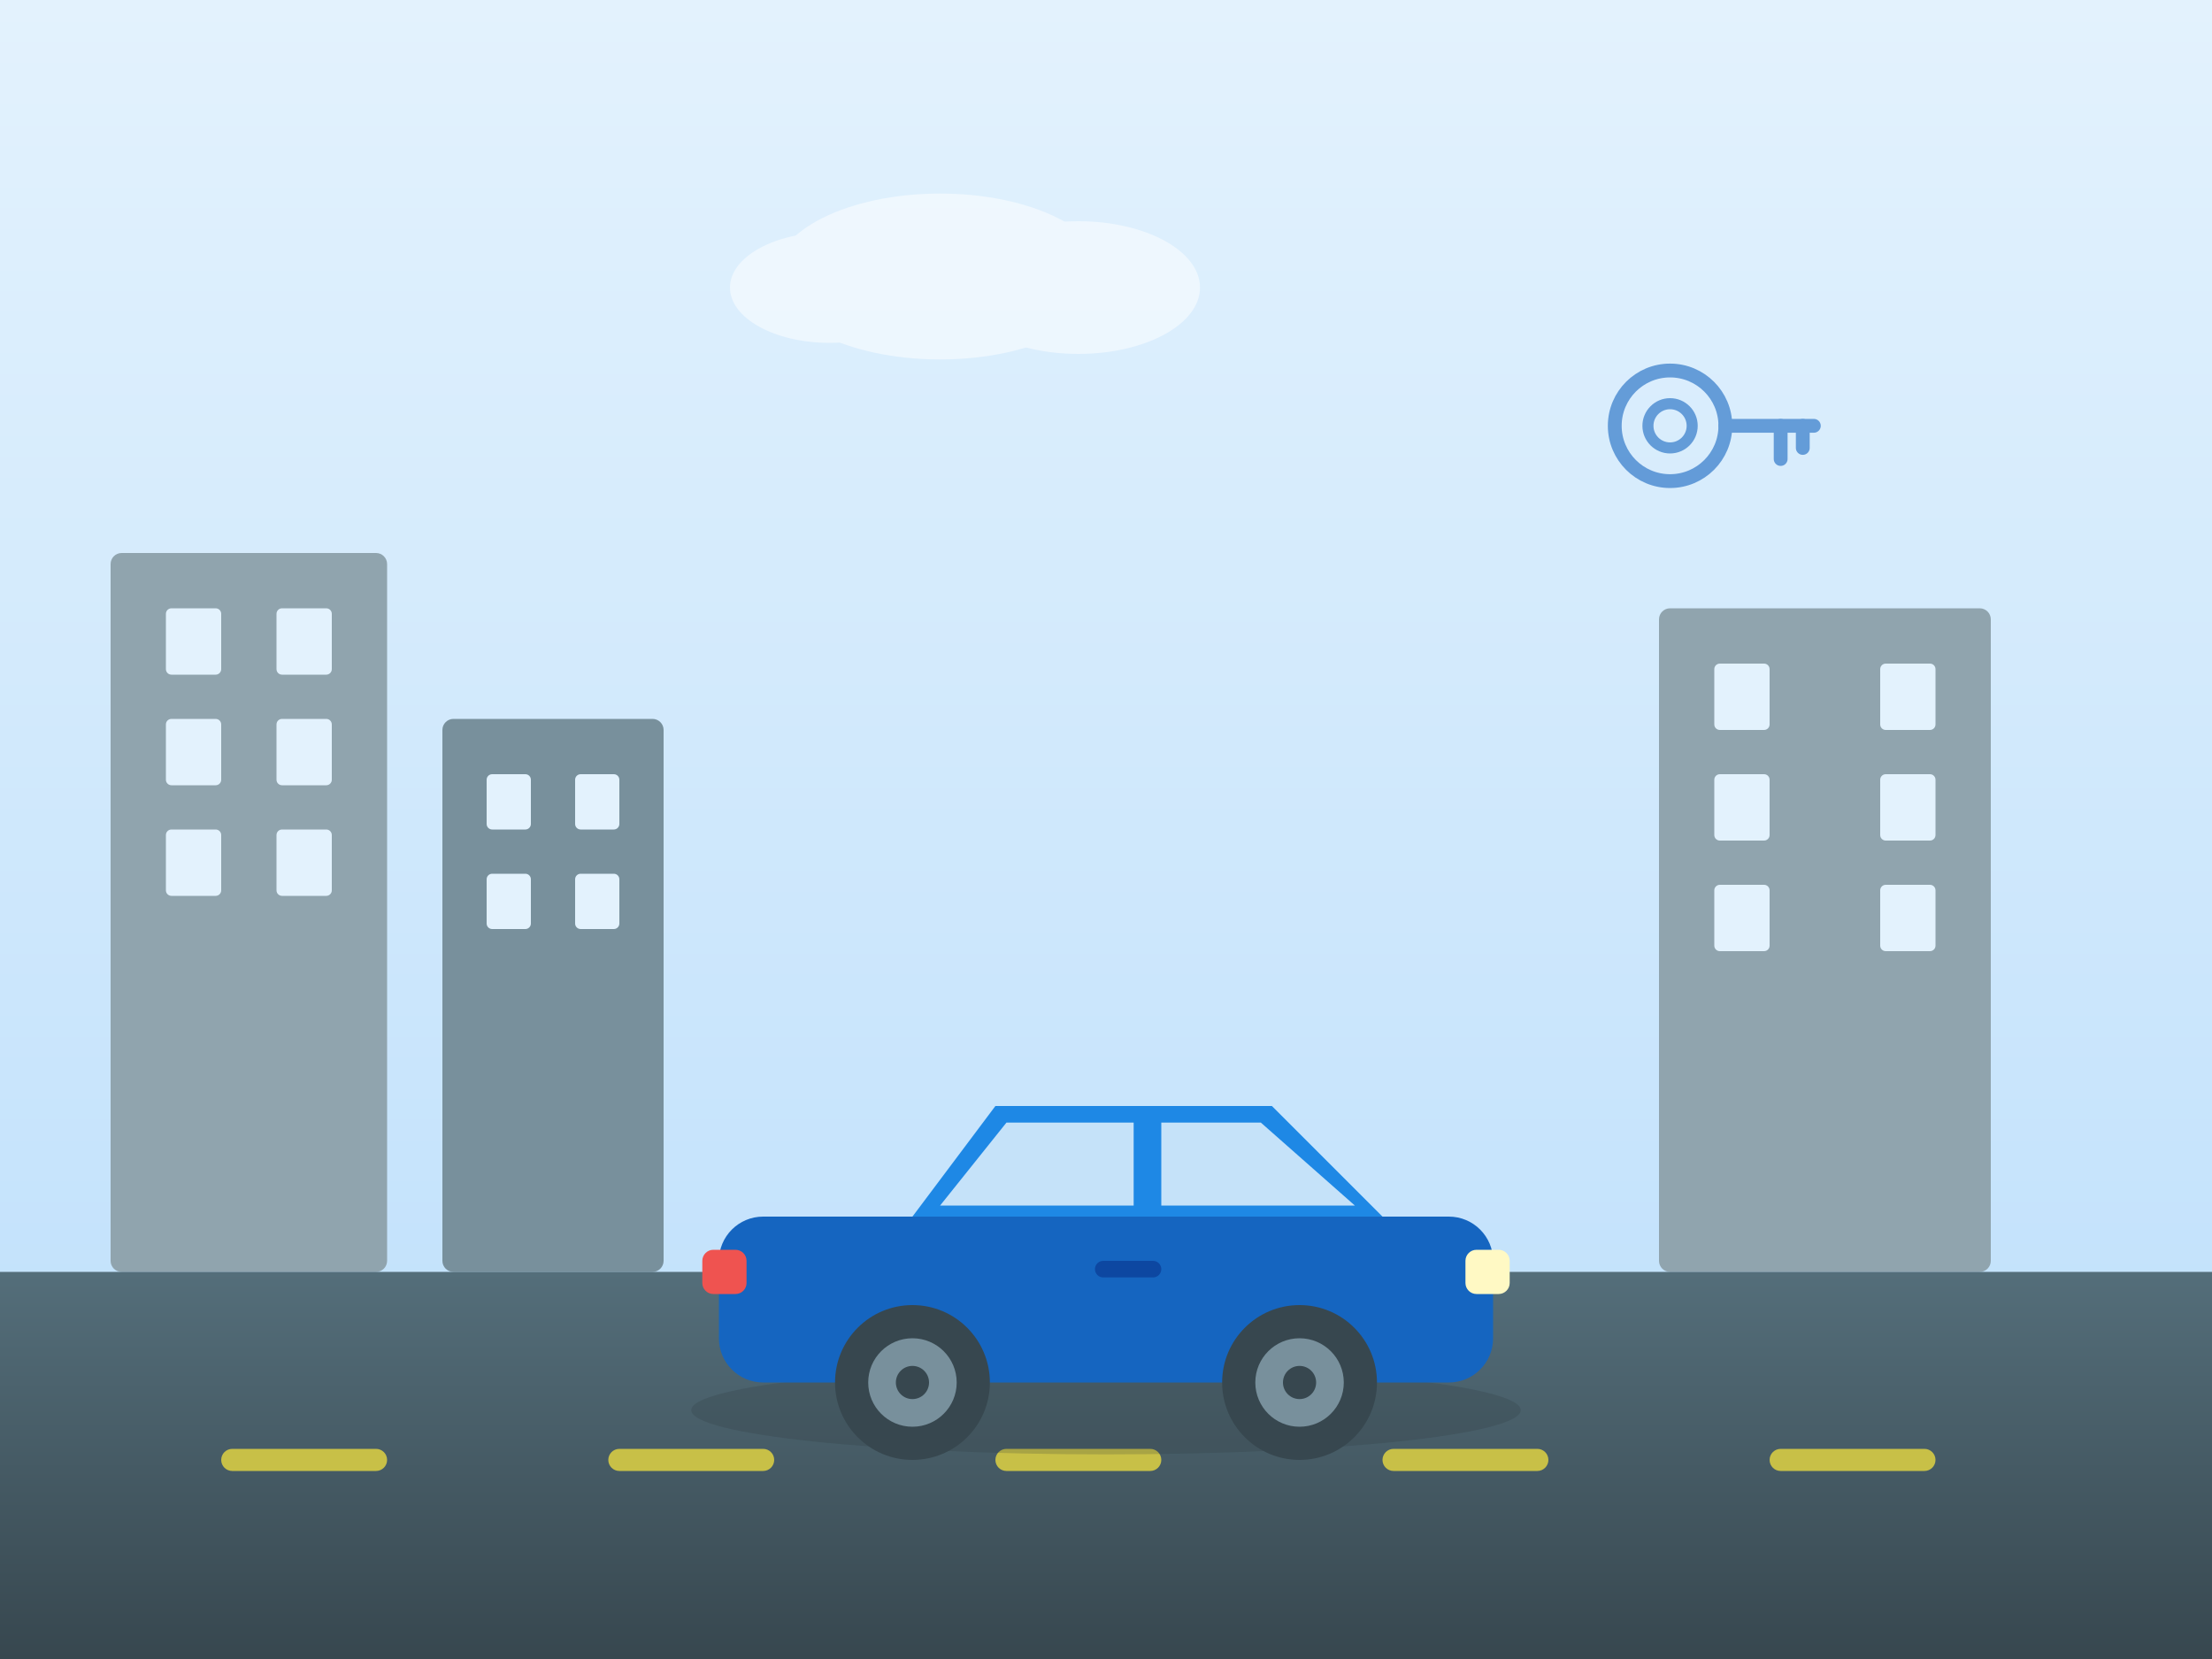
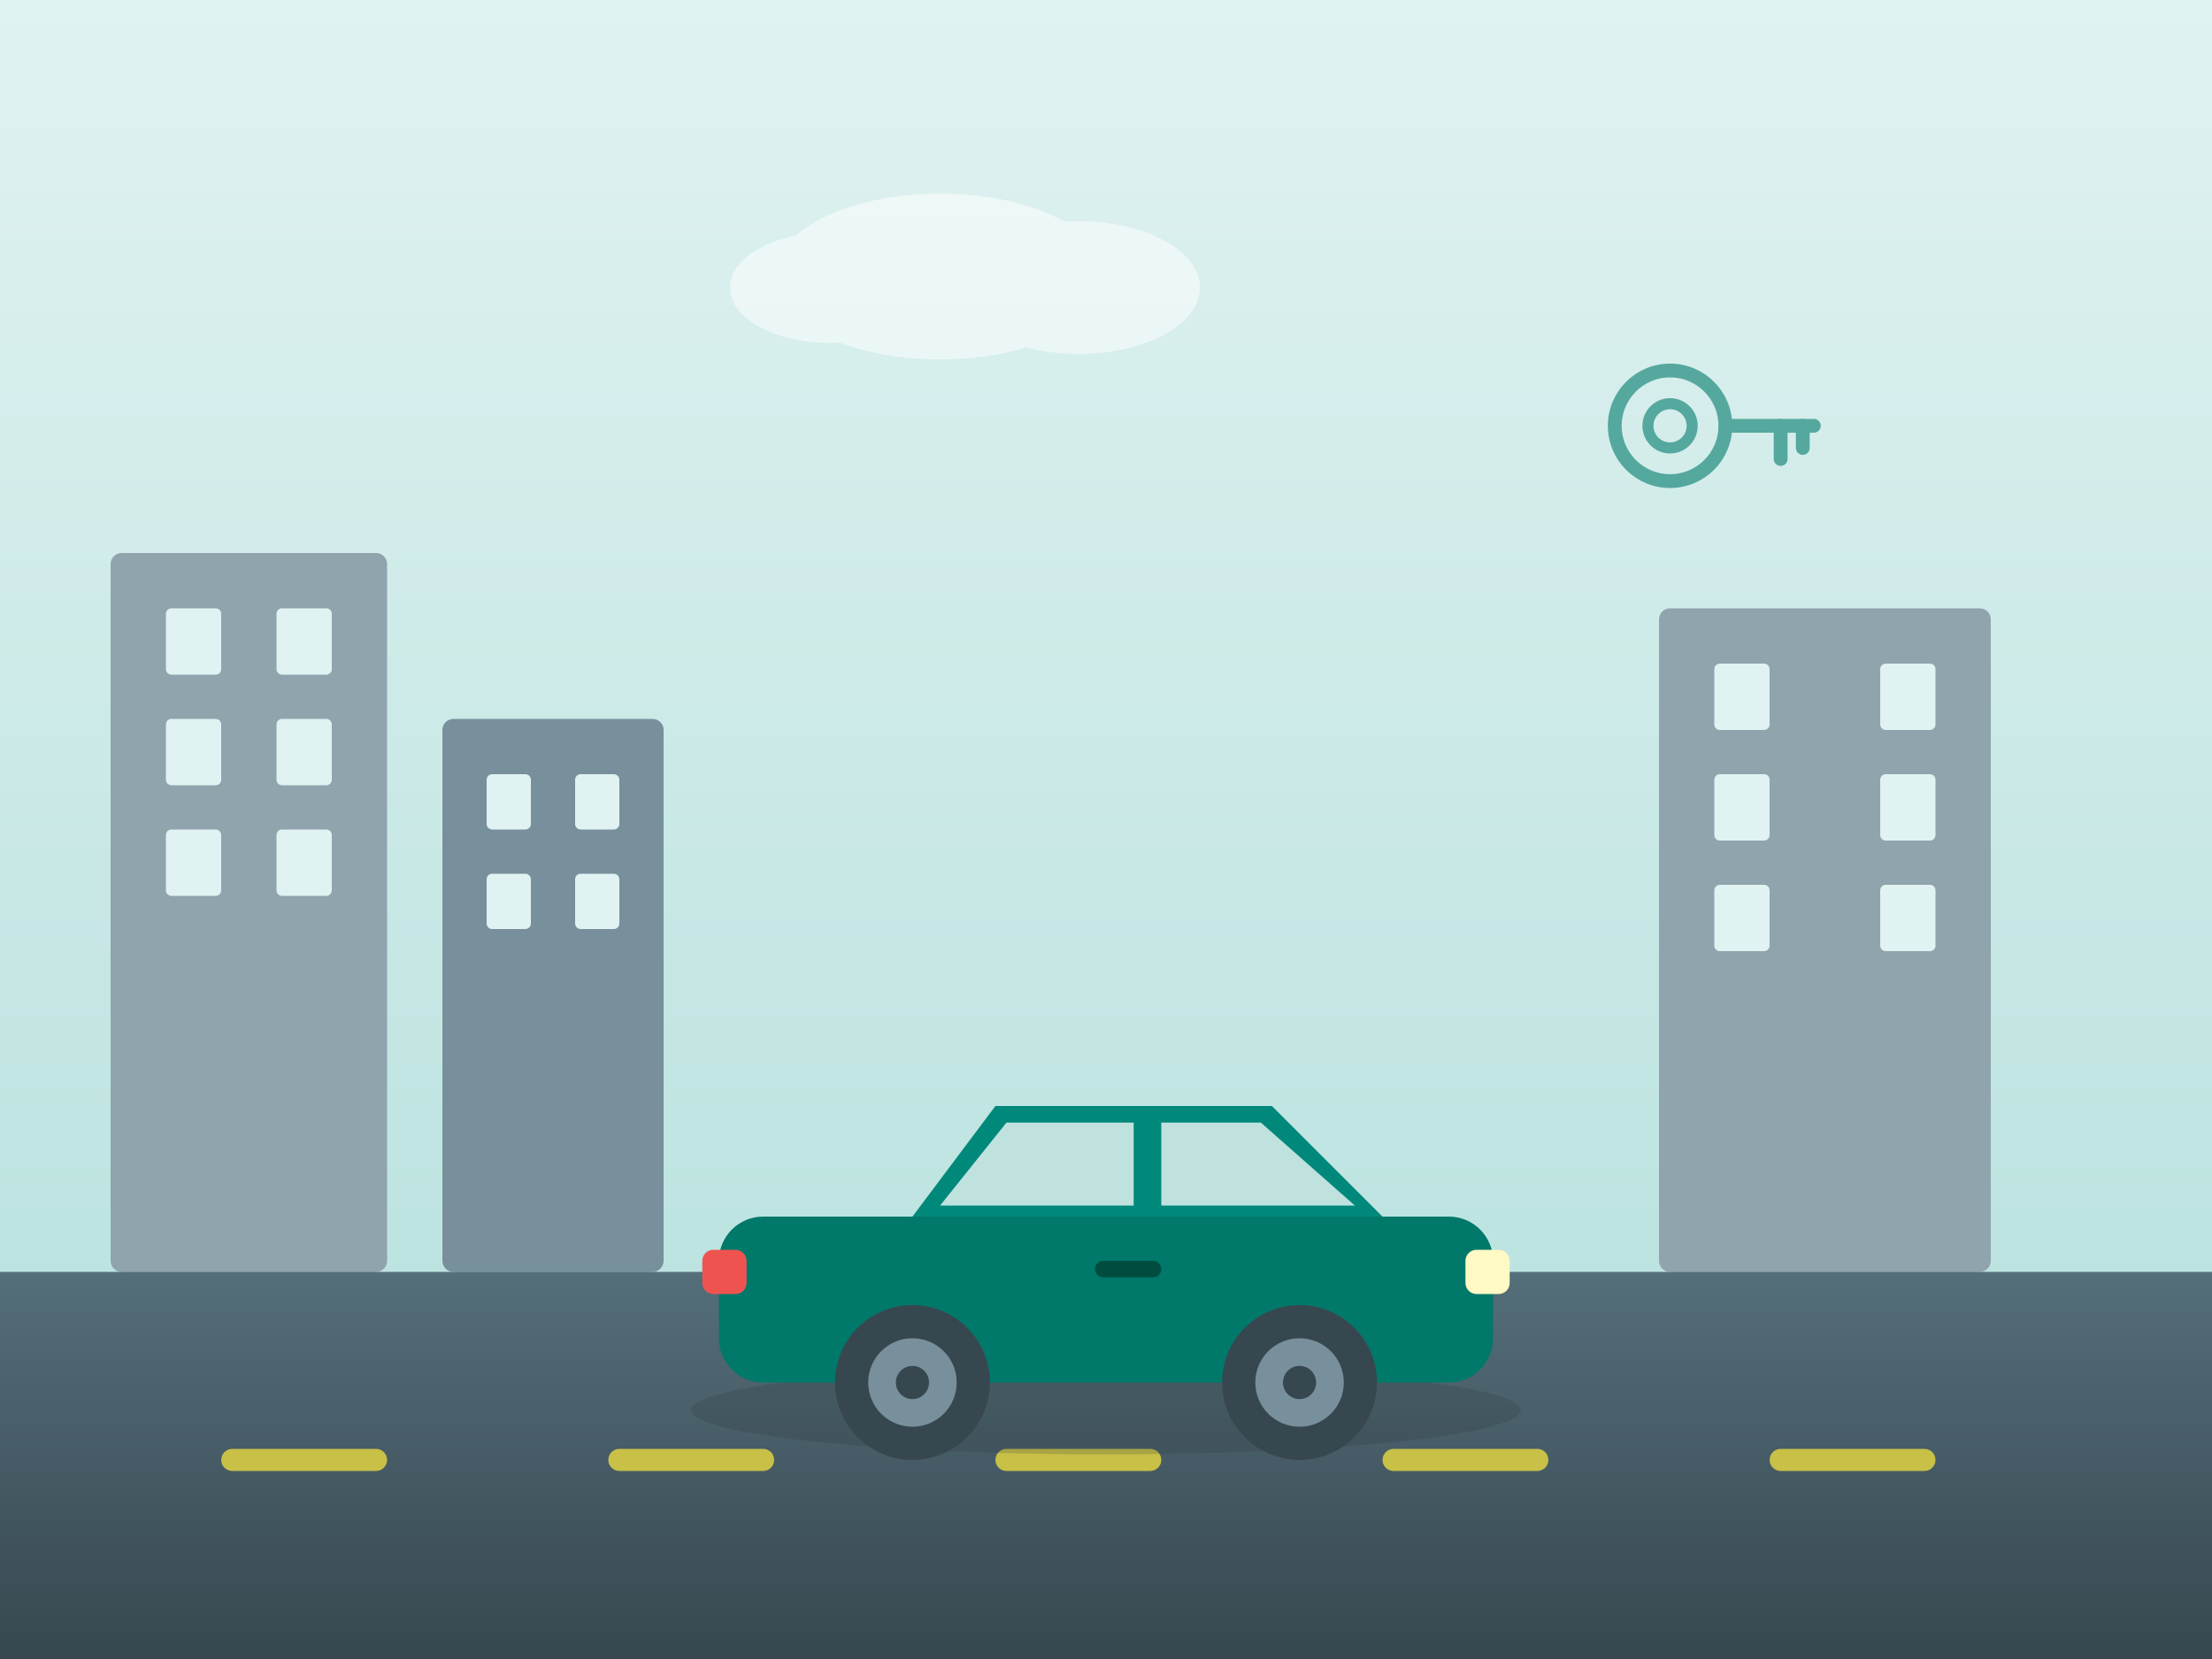
<svg xmlns="http://www.w3.org/2000/svg" viewBox="0 0 400 300">
  <defs>
    <linearGradient id="sky" x1="0" y1="0" x2="0" y2="1">
-       <stop offset="0%" stop-color="#e3f2fd" />
-       <stop offset="100%" stop-color="#bbdefb" />
+       <stop offset="0%" stop-color="#e0f2f1" />
+       <stop offset="100%" stop-color="#b2dfdb" />
    </linearGradient>
    <linearGradient id="road" x1="0" y1="0" x2="0" y2="1">
      <stop offset="0%" stop-color="#546e7a" />
      <stop offset="100%" stop-color="#37474f" />
    </linearGradient>
  </defs>
  <rect width="400" height="300" fill="url(#sky)" />
  <rect x="20" y="100" width="50" height="130" rx="2" fill="#90a4ae" />
-   <rect x="30" y="110" width="10" height="12" rx="1" fill="#e3f2fd" />
-   <rect x="50" y="110" width="10" height="12" rx="1" fill="#e3f2fd" />
-   <rect x="30" y="130" width="10" height="12" rx="1" fill="#e3f2fd" />
-   <rect x="50" y="130" width="10" height="12" rx="1" fill="#e3f2fd" />
-   <rect x="30" y="150" width="10" height="12" rx="1" fill="#e3f2fd" />
-   <rect x="50" y="150" width="10" height="12" rx="1" fill="#e3f2fd" />
+   <rect x="30" y="110" width="10" height="12" rx="1" fill="#e0f2f1" />
+   <rect x="50" y="110" width="10" height="12" rx="1" fill="#e0f2f1" />
+   <rect x="30" y="130" width="10" height="12" rx="1" fill="#e0f2f1" />
+   <rect x="50" y="130" width="10" height="12" rx="1" fill="#e0f2f1" />
+   <rect x="30" y="150" width="10" height="12" rx="1" fill="#e0f2f1" />
+   <rect x="50" y="150" width="10" height="12" rx="1" fill="#e0f2f1" />
  <rect x="80" y="130" width="40" height="100" rx="2" fill="#78909c" />
-   <rect x="88" y="140" width="8" height="10" rx="1" fill="#e3f2fd" />
-   <rect x="104" y="140" width="8" height="10" rx="1" fill="#e3f2fd" />
-   <rect x="88" y="158" width="8" height="10" rx="1" fill="#e3f2fd" />
-   <rect x="104" y="158" width="8" height="10" rx="1" fill="#e3f2fd" />
+   <rect x="88" y="140" width="8" height="10" rx="1" fill="#e0f2f1" />
+   <rect x="104" y="140" width="8" height="10" rx="1" fill="#e0f2f1" />
+   <rect x="88" y="158" width="8" height="10" rx="1" fill="#e0f2f1" />
+   <rect x="104" y="158" width="8" height="10" rx="1" fill="#e0f2f1" />
  <rect x="300" y="110" width="60" height="120" rx="2" fill="#90a4ae" />
-   <rect x="310" y="120" width="10" height="12" rx="1" fill="#e3f2fd" />
-   <rect x="340" y="120" width="10" height="12" rx="1" fill="#e3f2fd" />
-   <rect x="310" y="140" width="10" height="12" rx="1" fill="#e3f2fd" />
-   <rect x="340" y="140" width="10" height="12" rx="1" fill="#e3f2fd" />
-   <rect x="310" y="160" width="10" height="12" rx="1" fill="#e3f2fd" />
-   <rect x="340" y="160" width="10" height="12" rx="1" fill="#e3f2fd" />
+   <rect x="310" y="120" width="10" height="12" rx="1" fill="#e0f2f1" />
+   <rect x="340" y="120" width="10" height="12" rx="1" fill="#e0f2f1" />
+   <rect x="310" y="140" width="10" height="12" rx="1" fill="#e0f2f1" />
+   <rect x="340" y="140" width="10" height="12" rx="1" fill="#e0f2f1" />
+   <rect x="310" y="160" width="10" height="12" rx="1" fill="#e0f2f1" />
+   <rect x="340" y="160" width="10" height="12" rx="1" fill="#e0f2f1" />
  <rect x="0" y="230" width="400" height="70" fill="url(#road)" />
  <rect x="40" y="262" width="30" height="4" rx="2" fill="#ffeb3b" opacity="0.7" />
  <rect x="110" y="262" width="30" height="4" rx="2" fill="#ffeb3b" opacity="0.7" />
  <rect x="180" y="262" width="30" height="4" rx="2" fill="#ffeb3b" opacity="0.7" />
  <rect x="250" y="262" width="30" height="4" rx="2" fill="#ffeb3b" opacity="0.7" />
  <rect x="320" y="262" width="30" height="4" rx="2" fill="#ffeb3b" opacity="0.7" />
  <g transform="translate(120, 200)">
    <ellipse cx="80" cy="55" rx="75" ry="8" fill="#263238" opacity="0.2" />
-     <rect x="10" y="20" width="140" height="30" rx="8" fill="#1565c0" />
-     <path d="M45 20 L60 0 L110 0 L130 20 Z" fill="#1e88e5" />
-     <path d="M50 18 L62 3 L85 3 L85 18 Z" fill="#e3f2fd" opacity="0.85" />
-     <path d="M90 18 L90 3 L108 3 L125 18 Z" fill="#e3f2fd" opacity="0.85" />
+     <rect x="10" y="20" width="140" height="30" rx="8" fill="#00796b" />
+     <path d="M45 20 L60 0 L110 0 L130 20 Z" fill="#00897b" />
+     <path d="M50 18 L62 3 L85 3 L85 18 Z" fill="#e0f2f1" opacity="0.85" />
+     <path d="M90 18 L90 3 L108 3 L125 18 Z" fill="#e0f2f1" opacity="0.85" />
    <rect x="145" y="26" width="8" height="8" rx="2" fill="#fff9c4" />
    <rect x="7" y="26" width="8" height="8" rx="2" fill="#ef5350" />
    <circle cx="45" cy="50" r="14" fill="#37474f" />
    <circle cx="45" cy="50" r="8" fill="#78909c" />
    <circle cx="45" cy="50" r="3" fill="#37474f" />
    <circle cx="115" cy="50" r="14" fill="#37474f" />
    <circle cx="115" cy="50" r="8" fill="#78909c" />
    <circle cx="115" cy="50" r="3" fill="#37474f" />
-     <rect x="78" y="28" width="12" height="3" rx="1.5" fill="#0d47a1" />
+     <rect x="78" y="28" width="12" height="3" rx="1.5" fill="#004d40" />
  </g>
  <g transform="translate(290, 65)" opacity="0.6">
-     <circle cx="12" cy="12" r="10" fill="none" stroke="#1565c0" stroke-width="2.5" />
-     <circle cx="12" cy="12" r="4" fill="none" stroke="#1565c0" stroke-width="2" />
-     <line x1="22" y1="12" x2="38" y2="12" stroke="#1565c0" stroke-width="2.5" stroke-linecap="round" />
-     <line x1="32" y1="12" x2="32" y2="18" stroke="#1565c0" stroke-width="2.5" stroke-linecap="round" />
-     <line x1="36" y1="12" x2="36" y2="16" stroke="#1565c0" stroke-width="2.5" stroke-linecap="round" />
+     <circle cx="12" cy="12" r="10" fill="none" stroke="#00796b" stroke-width="2.5" />
+     <circle cx="12" cy="12" r="4" fill="none" stroke="#00796b" stroke-width="2" />
+     <line x1="22" y1="12" x2="38" y2="12" stroke="#00796b" stroke-width="2.5" stroke-linecap="round" />
+     <line x1="32" y1="12" x2="32" y2="18" stroke="#00796b" stroke-width="2.5" stroke-linecap="round" />
+     <line x1="36" y1="12" x2="36" y2="16" stroke="#00796b" stroke-width="2.5" stroke-linecap="round" />
  </g>
  <g transform="translate(140, 30)" opacity="0.5">
    <ellipse cx="30" cy="20" rx="30" ry="15" fill="white" />
    <ellipse cx="55" cy="22" rx="22" ry="12" fill="white" />
    <ellipse cx="10" cy="22" rx="18" ry="10" fill="white" />
  </g>
</svg>
